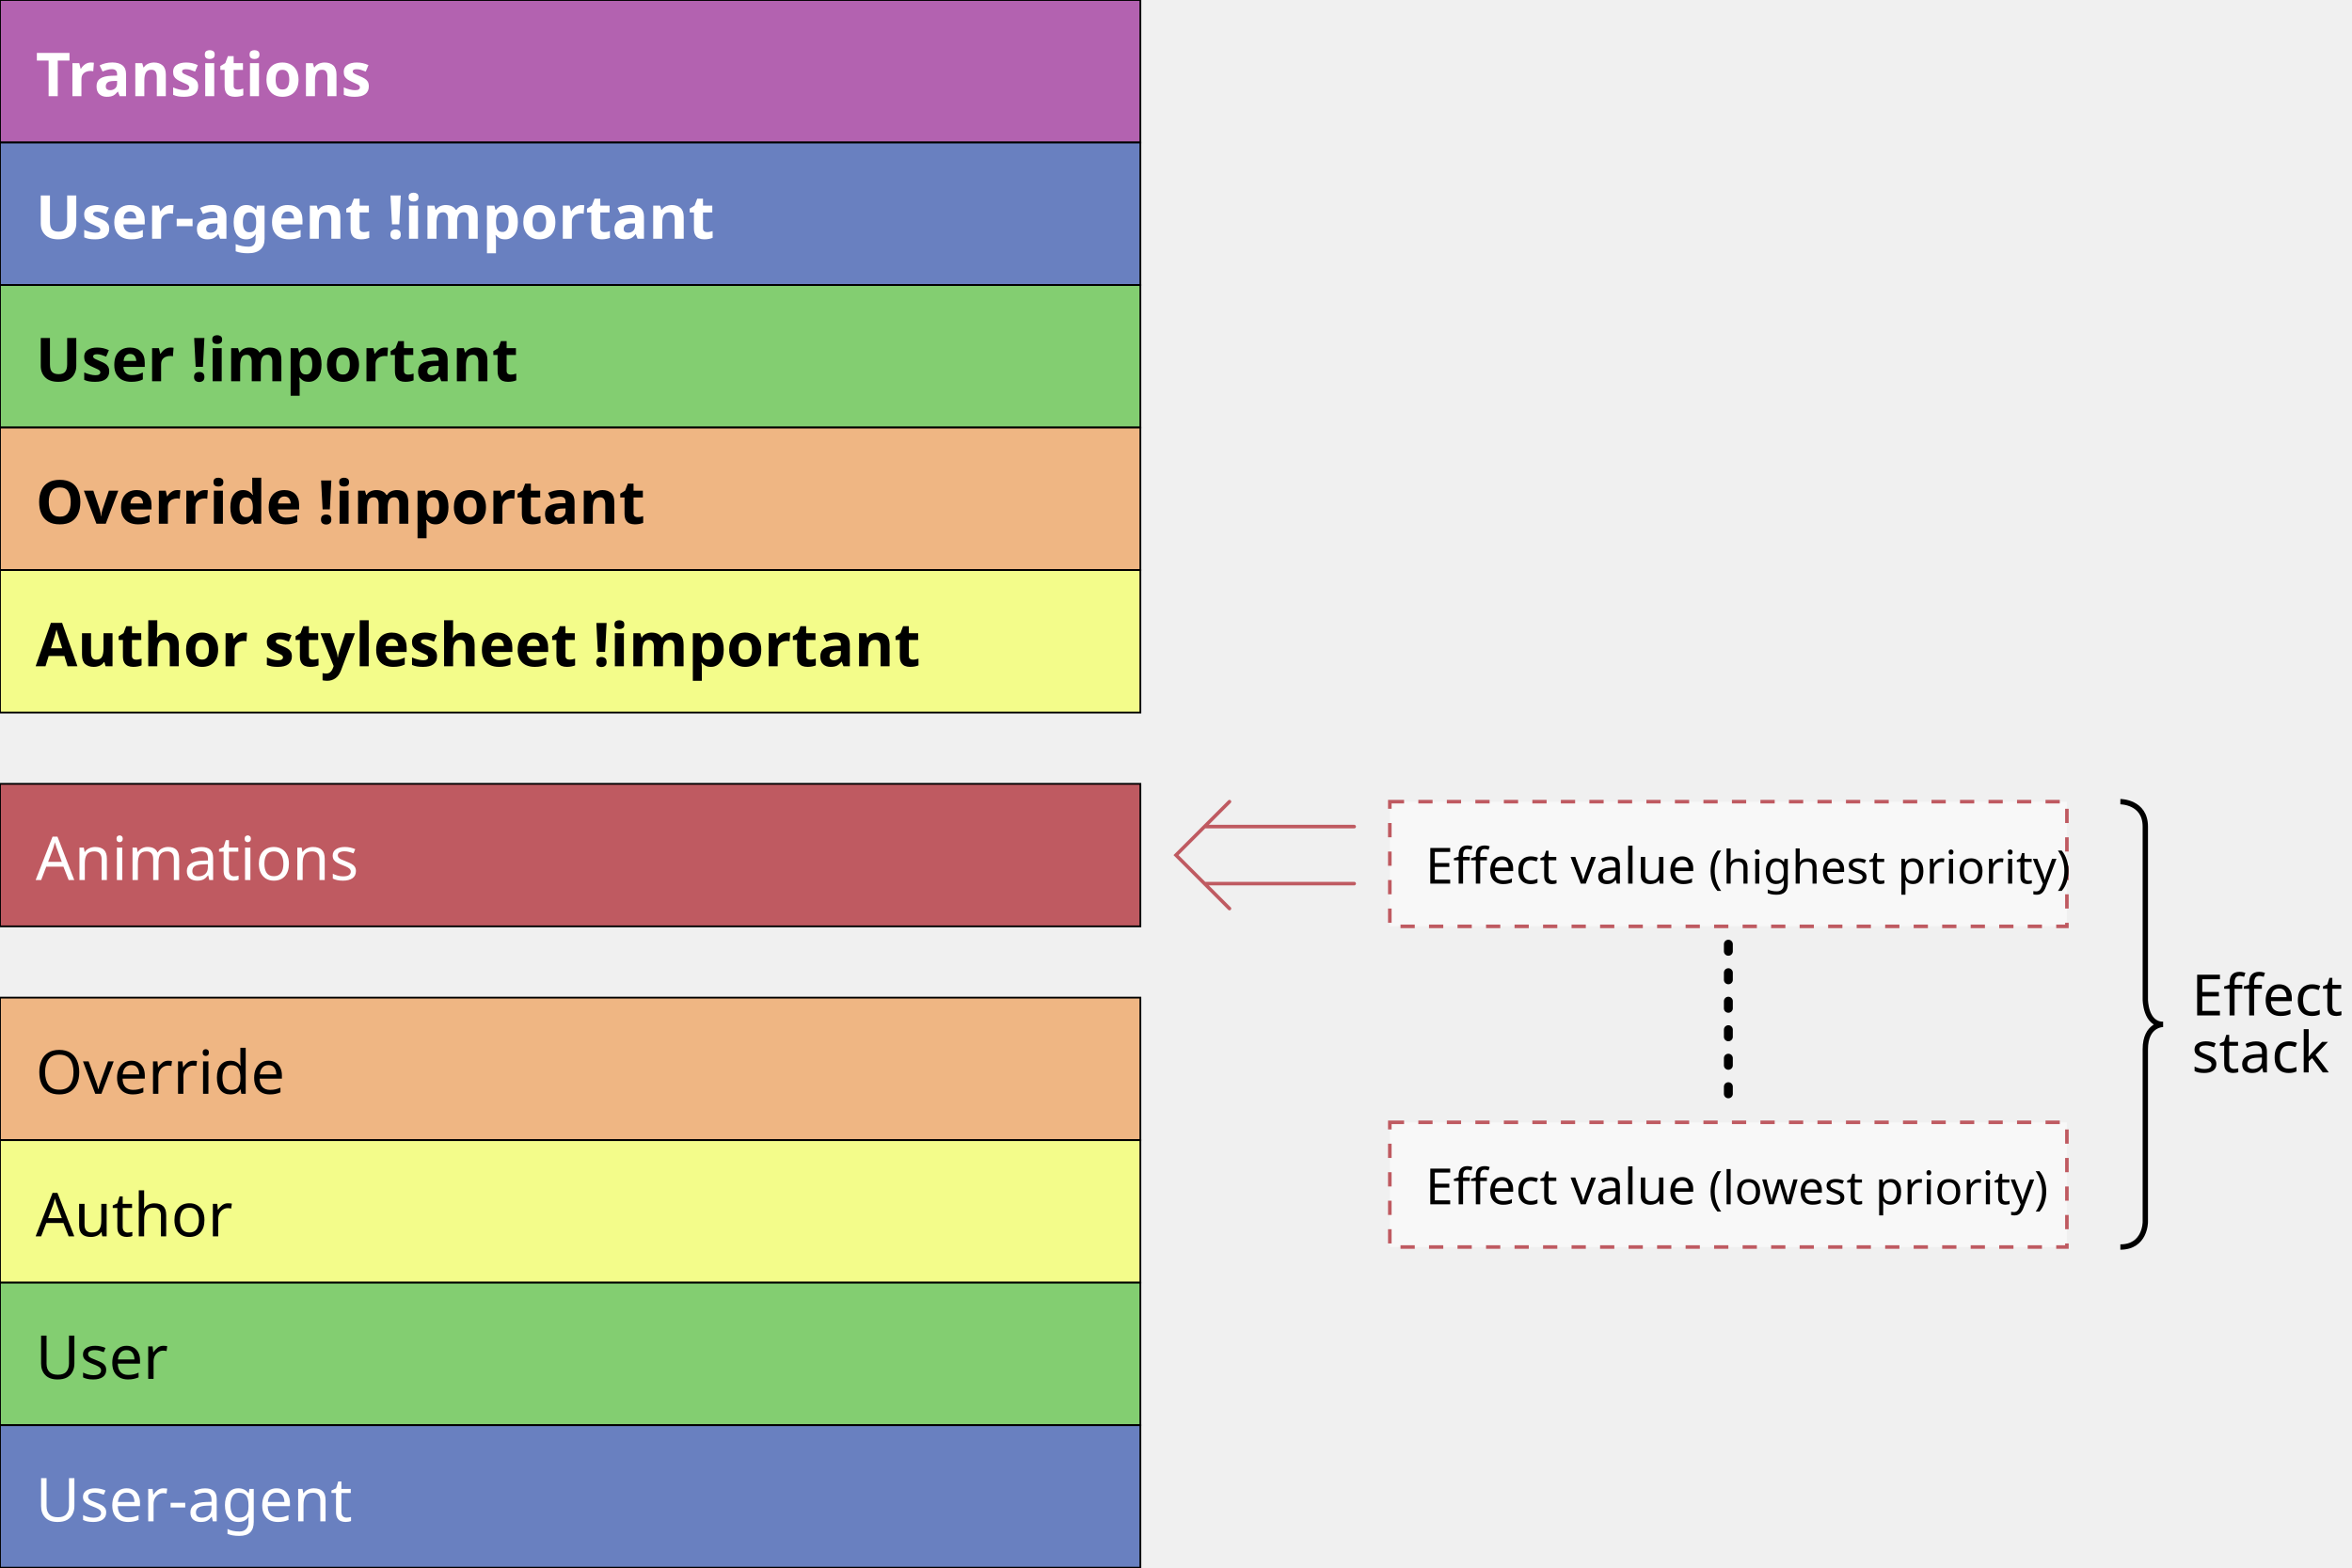
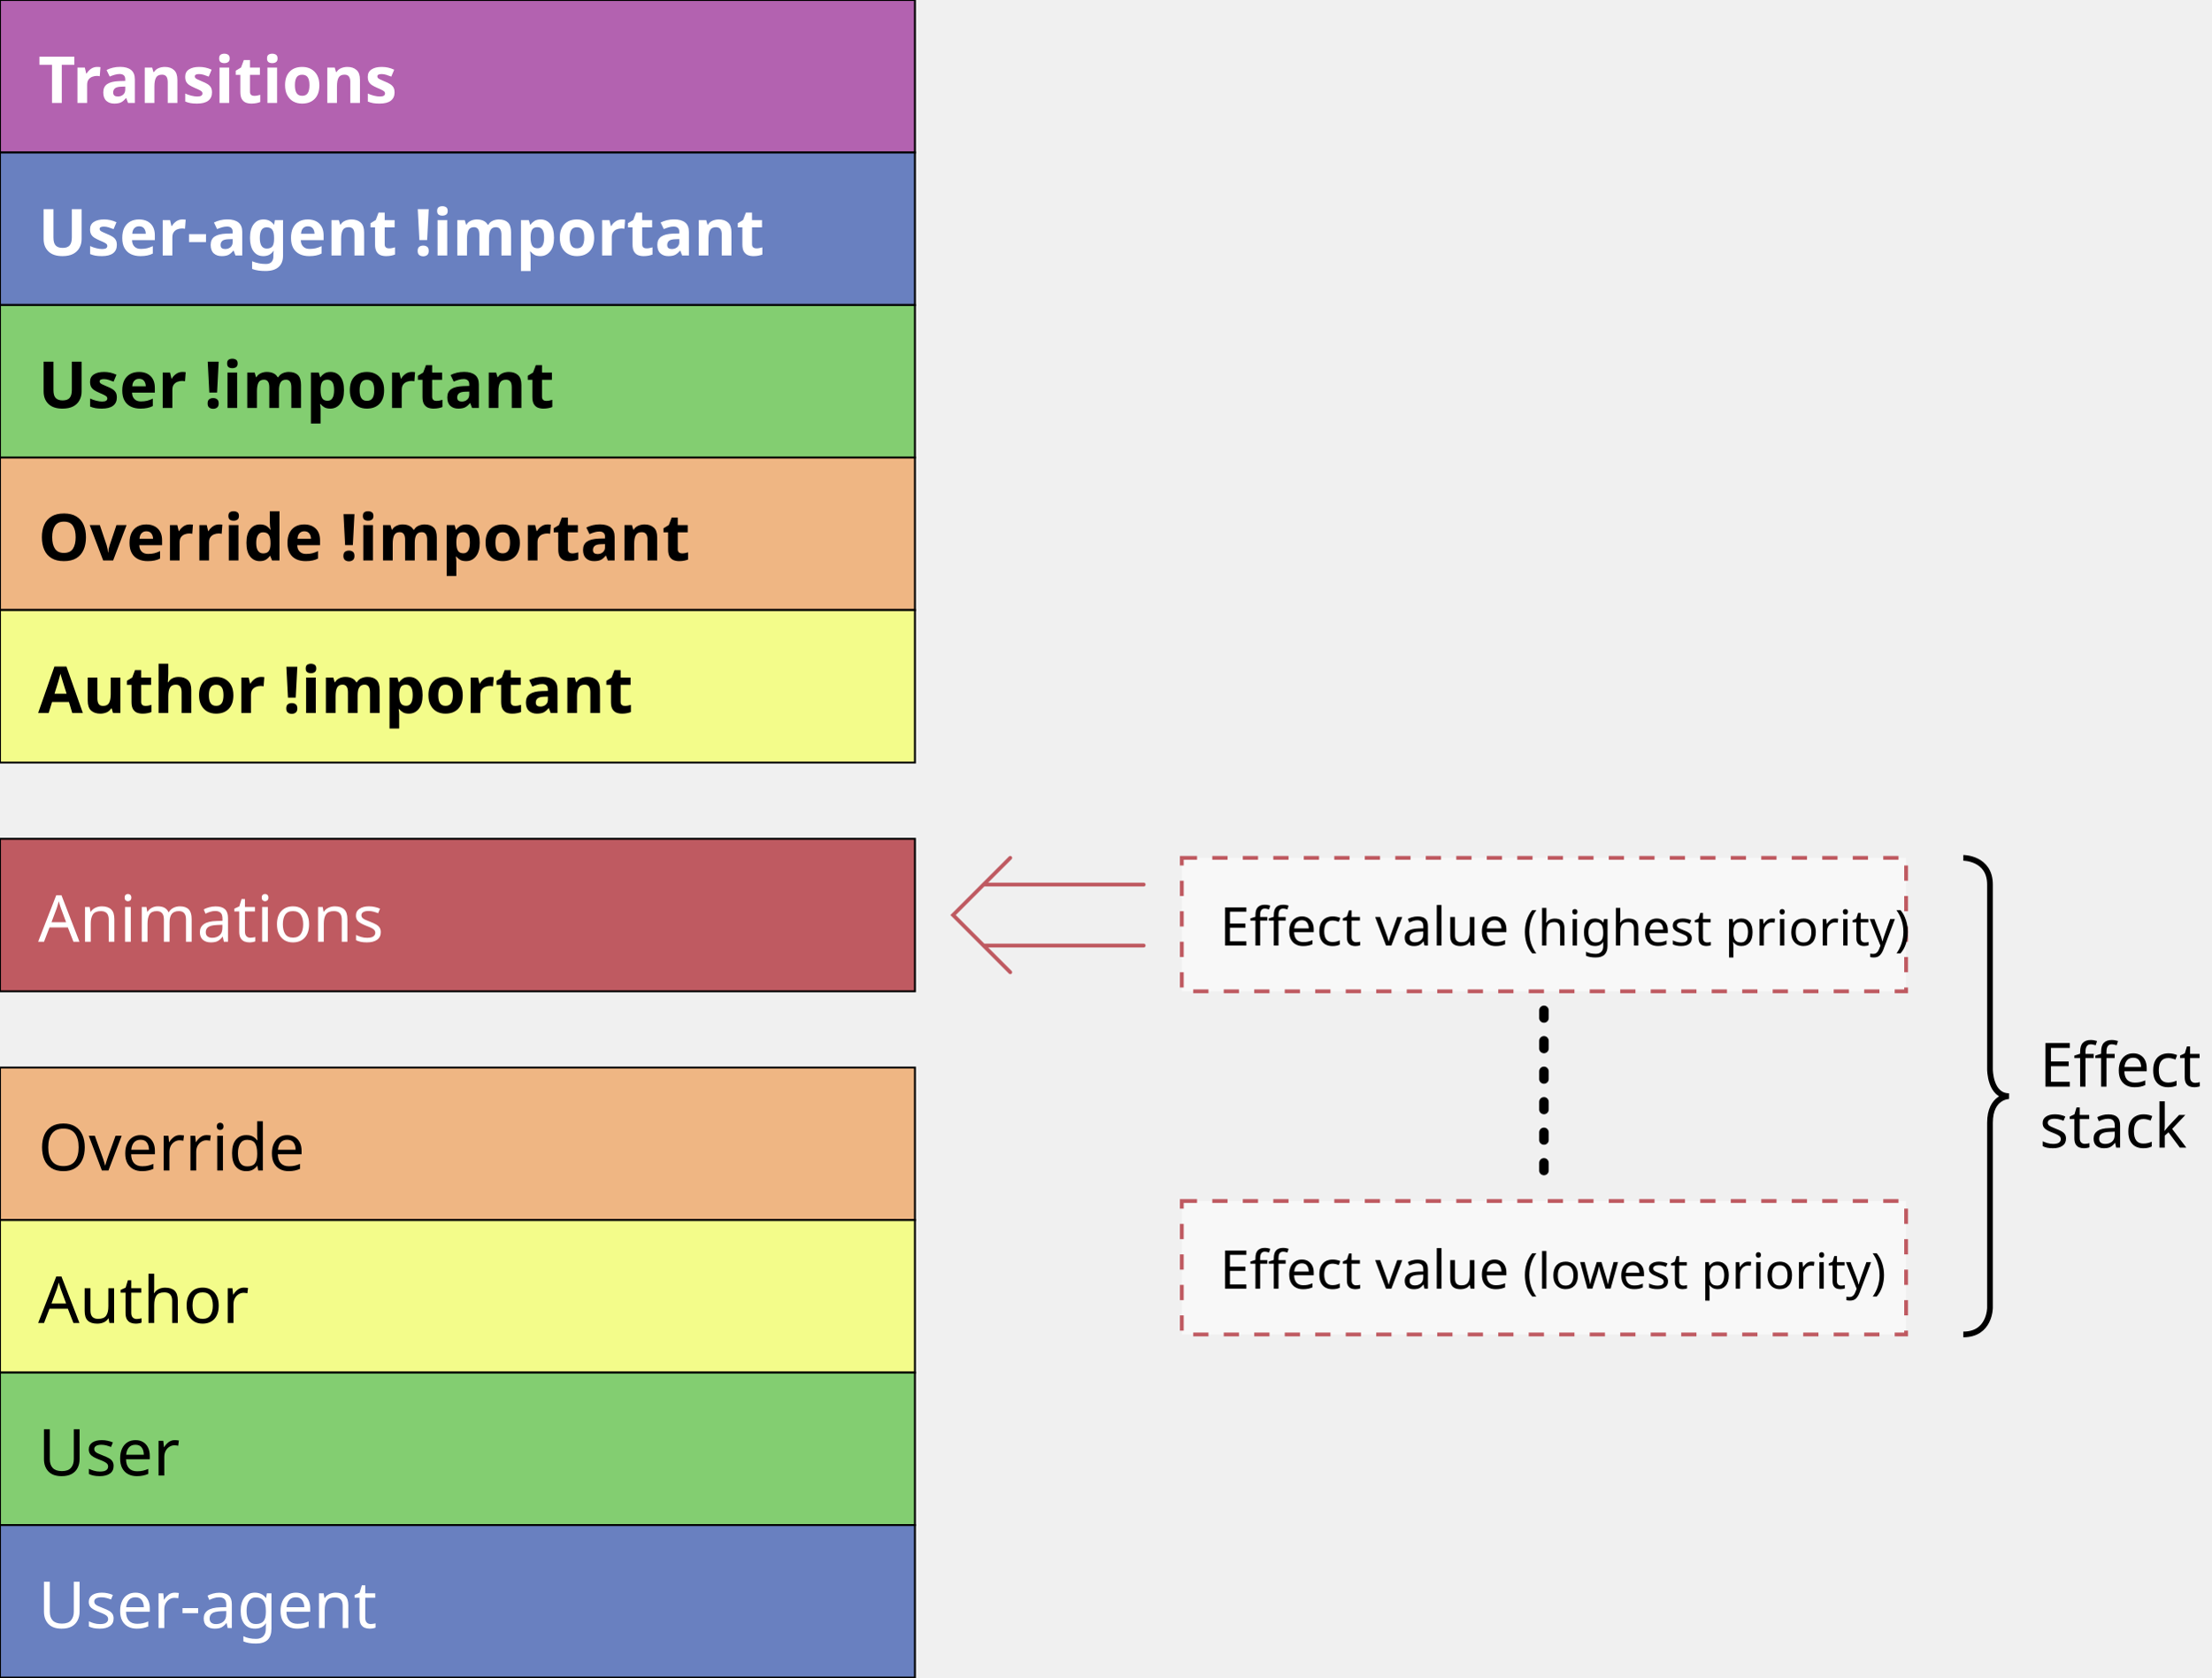
- <svg xmlns="http://www.w3.org/2000/svg" width="100%" height="100%" viewBox="0 0 660 440">
+ <svg xmlns="http://www.w3.org/2000/svg" width="100%" height="100%" viewBox="0 0 580 440">
  <defs>
    <style type="text/css">
      svg {
        font-size: 19px;
        font-family: sans-serif;
      }

      /*
       * Line work
       */
      .dashLine {
        fill: none;
        stroke: black;
        stroke-dasharray: 2 6;
        stroke-width: 2.5;
        stroke-linecap: round;
      }
      .bracket {
        stroke: black;
        stroke-width: 1.5;
        fill: none;
      }
      .openArrow {
        stroke: #bf5a61;
        stroke-width: 1;
        stroke-linecap: round;
        fill: none;
      }

      /*
       * Layers
       */
      .layer .box {
        stroke: black;
        stroke-width: 0.5px;
      }
      .layer.ua .box {
        fill: #6980c0;
      }
      .layer.user .box {
        fill: #83ce71;
      }
      .layer.author .box {
        fill: #f3fc8a;
      }
      .layer.override .box {
        fill: #efb683;
      }
      .layer.anim .box {
        fill: #bf5a61;
      }
      .layer.trans .box {
        fill: #b362b0;
      }

      .layer.ua text,
      .layer.anim text,
      .layer.trans text {
        fill: white;
      }
      .layer.trans .label {
        font-weight: bold;
      }

      .expandedLayer .layer.anim text {
        fill: black;
      }
      .expandedLayer .layer .box {
        fill: white;
        fill-opacity: 0.5;
        stroke: #bf5a61;
        stroke-width: 1px;
        stroke-dasharray: 4 4;
      }

      /*
       * Text labels
       */
      .label {
        font-size: 17px;
      }
      .label.small {
        font-size: 14px;
      }
      .important .label {
        font-weight: bold;
      }
      .priorityLabel {
        font-size: 13px;
      }
      .bracketLabel {
        font-size: 16px;
      }
    </style>
  </defs>
  <g transform="translate(0 0)" class="layer trans">
-     <rect class="box" width="320" height="40" />
+     <rect class="box" width="240" height="40" />
    <text class="label" x="10" y="27">Transitions</text>
  </g>
  <g transform="translate(0 40)" class="layer ua important">
-     <rect class="box" width="320" height="40" />
+     <rect class="box" width="240" height="40" />
    <text class="label" x="10" y="27">User-agent !important</text>
  </g>
  <g transform="translate(0 80)" class="layer user important">
-     <rect class="box" width="320" height="40" />
+     <rect class="box" width="240" height="40" />
    <text class="label" x="10" y="27">User !important</text>
  </g>
  <g transform="translate(0 120)" class="layer override important">
-     <rect class="box" width="320" height="40" />
+     <rect class="box" width="240" height="40" />
    <text class="label" x="10" y="27">Override !important</text>
  </g>
  <g transform="translate(0 160)" class="layer author important">
-     <rect class="box" width="320" height="40" />
-     <text class="label" x="10" y="27">Author stylesheet !important</text>
+     <rect class="box" width="240" height="40" />
+     <text class="label" x="10" y="27">Author !important</text>
  </g>
  <g transform="translate(0 220)" class="layer anim">
-     <rect class="box" width="320" height="40" />
+     <rect class="box" width="240" height="40" />
    <text class="label" x="10" y="27">Animations</text>
  </g>
-   <g transform="translate(350 190)" class="expandedLayer">
+   <g transform="translate(270 190)" class="expandedLayer">
    <path d="M30 42h-42m7-7l-15 15l15 15m-7-7h42" class="openArrow" />
    <g transform="translate(40 35)" class="layer anim">
      <rect class="box" width="190" height="35" />
      <text class="label small" x="10" y="23">Effect
        value <tspan class="priorityLabel">(highest
        priority)</tspan>
      </text>
    </g>
    <path d="M135 75v45" class="dashLine" />
    <g transform="translate(40 125)" class="layer anim">
      <rect class="box" width="190" height="35" />
      <text class="label small" x="10" y="23">Effect
        value <tspan class="priorityLabel">(lowest
        priority)</tspan>
      </text>
    </g>
    <path d="M245 35s7 0 7 7v48.5s0 7 5 7c0 0-5 0-5 7v48.5s0 7-7 7" class="bracket" />
    <text x="265" y="95" class="bracketLabel">Effect
      <tspan x="265" dy="1em">stack</tspan>
    </text>
  </g>
  <g transform="translate(0 280)" class="layer override">
-     <rect class="box" width="320" height="40" />
+     <rect class="box" width="240" height="40" />
    <text class="label" x="10" y="27">Override</text>
  </g>
  <g transform="translate(0 320)" class="layer author">
-     <rect class="box" width="320" height="40" />
+     <rect class="box" width="240" height="40" />
    <text class="label" x="10" y="27">Author</text>
  </g>
  <g transform="translate(0 360)" class="layer user">
-     <rect class="box" width="320" height="40" />
+     <rect class="box" width="240" height="40" />
    <text class="label" x="10" y="27">User</text>
  </g>
  <g transform="translate(0 400)" class="layer ua">
-     <rect class="box" width="320" height="40" />
+     <rect class="box" width="240" height="40" />
    <text class="label" x="10" y="27">User-agent</text>
  </g>
</svg>
